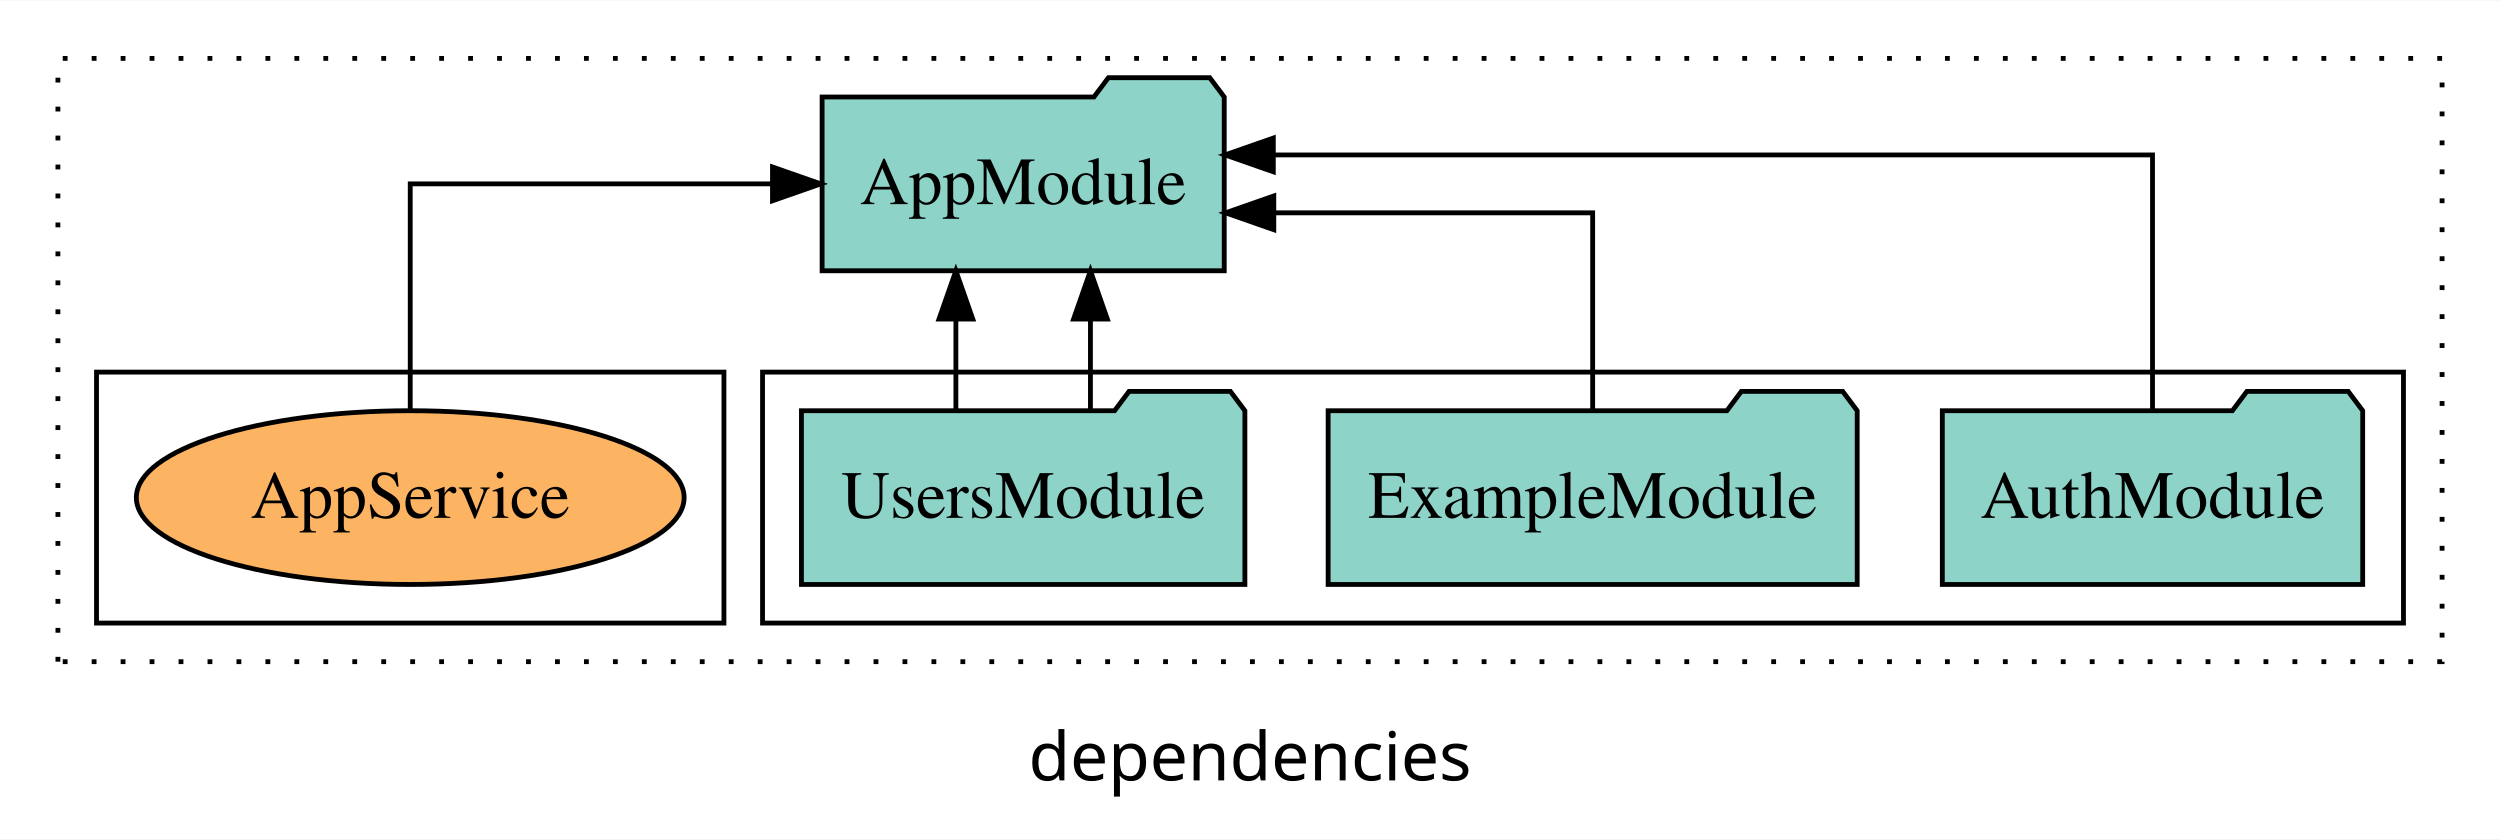
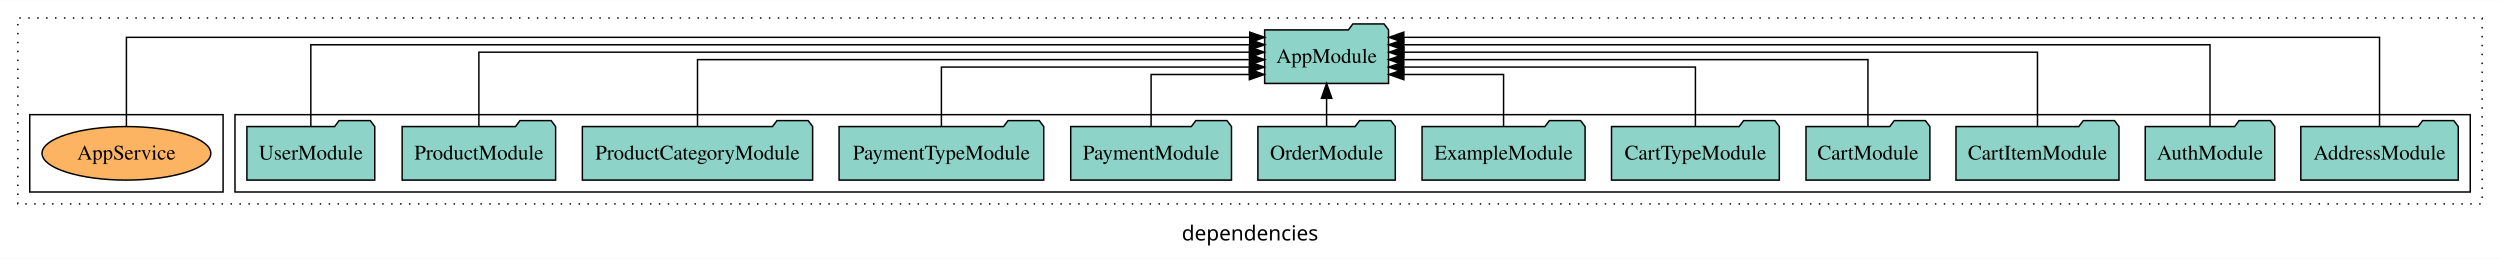
- <svg xmlns="http://www.w3.org/2000/svg" width="518pt" height="174pt" viewBox="0.00 0.00 518.00 173.80">
+ <svg xmlns="http://www.w3.org/2000/svg" width="1681pt" height="174pt" viewBox="0.00 0.00 1681.00 173.80">
  <g id="graph0" class="graph" transform="scale(1 1) rotate(0) translate(4 169.8)">
-     <polygon fill="white" stroke="transparent" points="-4,4 -4,-169.8 514,-169.8 514,4 -4,4" />
-     <text text-anchor="middle" x="255" y="-8.2" font-family="sans-serif" font-size="14.00">dependencies</text>
+     <polygon fill="white" stroke="transparent" points="-4,4 -4,-169.8 1677,-169.8 1677,4 -4,4" />
+     <text text-anchor="middle" x="836.5" y="-8.2" font-family="sans-serif" font-size="14.00">dependencies</text>
    <g id="clust1" class="cluster">
-       <polygon fill="none" stroke="black" stroke-dasharray="1,5" points="8,-32.8 8,-157.8 502,-157.8 502,-32.8 8,-32.8" />
+       <polygon fill="none" stroke="black" stroke-dasharray="1,5" points="8,-32.8 8,-157.8 1665,-157.8 1665,-32.8 8,-32.8" />
    </g>
    <g id="clust3" class="cluster">
-       <polygon fill="none" stroke="black" points="154,-40.8 154,-92.8 494,-92.8 494,-40.8 154,-40.8" />
+       <polygon fill="none" stroke="black" points="154,-40.8 154,-92.8 1657,-92.8 1657,-40.8 154,-40.8" />
    </g>
    <g id="clust6" class="cluster">
      <polygon fill="none" stroke="black" points="16,-40.8 16,-92.8 146,-92.8 146,-40.8 16,-40.8" />
    </g>
    <g id="node1" class="node">
-       <polygon fill="#8dd3c7" stroke="black" points="485.55,-84.8 482.55,-88.8 461.55,-88.8 458.55,-84.8 398.45,-84.8 398.45,-48.8 485.55,-48.8 485.55,-84.8" />
-       <text text-anchor="middle" x="442" y="-62.6" font-family="Times,serif" font-size="14.00">AuthModule</text>
+       <polygon fill="#8dd3c7" stroke="black" points="1648.94,-84.8 1645.94,-88.8 1624.94,-88.8 1621.94,-84.8 1543.06,-84.8 1543.06,-48.8 1648.94,-48.8 1648.94,-84.8" />
+       <text text-anchor="middle" x="1596" y="-62.6" font-family="Times,serif" font-size="14.00">AddressModule</text>
+     </g>
+     <g id="node13" class="node">
+       <polygon fill="#8dd3c7" stroke="black" points="929.66,-149.8 926.66,-153.8 905.66,-153.8 902.66,-149.8 846.34,-149.8 846.34,-113.8 929.66,-113.8 929.66,-149.8" />
+       <text text-anchor="middle" x="888" y="-127.6" font-family="Times,serif" font-size="14.00">AppModule</text>
+     </g>
+     <g id="edge1" class="edge">
+       <path fill="none" stroke="black" d="M1596,-84.89C1596,-107.93 1596,-144.8 1596,-144.8 1596,-144.8 939.91,-144.8 939.91,-144.8" />
+       <polygon fill="black" stroke="black" points="939.91,-141.3 929.91,-144.8 939.91,-148.3 939.91,-141.3" />
+     </g>
+     <g id="node2" class="node">
+       <polygon fill="#8dd3c7" stroke="black" points="1525.55,-84.8 1522.55,-88.8 1501.55,-88.8 1498.55,-84.8 1438.45,-84.8 1438.45,-48.8 1525.55,-48.8 1525.55,-84.8" />
+       <text text-anchor="middle" x="1482" y="-62.6" font-family="Times,serif" font-size="14.00">AuthModule</text>
+     </g>
+     <g id="edge2" class="edge">
+       <path fill="none" stroke="black" d="M1482,-84.84C1482,-106.46 1482,-139.8 1482,-139.8 1482,-139.8 939.77,-139.8 939.77,-139.8" />
+       <polygon fill="black" stroke="black" points="939.77,-136.3 929.77,-139.8 939.77,-143.3 939.77,-136.3" />
+     </g>
+     <g id="node3" class="node">
+       <polygon fill="#8dd3c7" stroke="black" points="1420.81,-84.8 1417.81,-88.8 1396.81,-88.8 1393.81,-84.8 1311.19,-84.8 1311.19,-48.8 1420.81,-48.8 1420.81,-84.8" />
+       <text text-anchor="middle" x="1366" y="-62.6" font-family="Times,serif" font-size="14.00">CartItemModule</text>
+     </g>
+     <g id="edge3" class="edge">
+       <path fill="none" stroke="black" d="M1366,-85.02C1366,-105.17 1366,-134.8 1366,-134.8 1366,-134.8 940,-134.8 940,-134.8" />
+       <polygon fill="black" stroke="black" points="940,-131.3 930,-134.8 940,-138.3 940,-131.3" />
    </g>
    <g id="node4" class="node">
-       <polygon fill="#8dd3c7" stroke="black" points="249.66,-149.8 246.66,-153.8 225.66,-153.8 222.66,-149.8 166.34,-149.8 166.34,-113.8 249.66,-113.8 249.66,-149.8" />
-       <text text-anchor="middle" x="208" y="-127.6" font-family="Times,serif" font-size="14.00">AppModule</text>
-     </g>
-     <g id="edge1" class="edge">
-       <path fill="none" stroke="black" d="M442,-85.08C442,-106.12 442,-137.8 442,-137.8 442,-137.8 259.83,-137.8 259.83,-137.8" />
-       <polygon fill="black" stroke="black" points="259.83,-134.3 249.83,-137.8 259.83,-141.3 259.83,-134.3" />
-     </g>
-     <g id="node2" class="node">
-       <polygon fill="#8dd3c7" stroke="black" points="380.81,-84.8 377.81,-88.8 356.81,-88.8 353.81,-84.8 271.19,-84.8 271.19,-48.8 380.81,-48.8 380.81,-84.8" />
-       <text text-anchor="middle" x="326" y="-62.6" font-family="Times,serif" font-size="14.00">ExampleModule</text>
-     </g>
-     <g id="edge2" class="edge">
-       <path fill="none" stroke="black" d="M326,-84.82C326,-102.17 326,-125.8 326,-125.8 326,-125.8 259.93,-125.8 259.93,-125.8" />
-       <polygon fill="black" stroke="black" points="259.93,-122.3 249.93,-125.8 259.93,-129.3 259.93,-122.3" />
-     </g>
-     <g id="node3" class="node">
-       <polygon fill="#8dd3c7" stroke="black" points="253.94,-84.8 250.94,-88.8 229.94,-88.8 226.94,-84.8 162.06,-84.8 162.06,-48.8 253.94,-48.8 253.94,-84.8" />
-       <text text-anchor="middle" x="208" y="-62.6" font-family="Times,serif" font-size="14.00">UsersModule</text>
-     </g>
-     <g id="edge3" class="edge">
-       <path fill="none" stroke="black" d="M194.06,-84.91C194.06,-84.91 194.06,-103.79 194.06,-103.79" />
-       <polygon fill="black" stroke="black" points="190.56,-103.79 194.06,-113.79 197.56,-103.79 190.56,-103.79" />
+       <polygon fill="#8dd3c7" stroke="black" points="1293.66,-84.8 1290.66,-88.8 1269.66,-88.8 1266.66,-84.8 1210.34,-84.8 1210.34,-48.8 1293.66,-48.8 1293.66,-84.8" />
+       <text text-anchor="middle" x="1252" y="-62.6" font-family="Times,serif" font-size="14.00">CartModule</text>
    </g>
    <g id="edge4" class="edge">
-       <path fill="none" stroke="black" d="M221.94,-84.91C221.94,-84.91 221.94,-103.79 221.94,-103.79" />
-       <polygon fill="black" stroke="black" points="218.44,-103.79 221.94,-113.79 225.44,-103.79 218.44,-103.79" />
+       <path fill="none" stroke="black" d="M1252,-85.02C1252,-103.63 1252,-129.8 1252,-129.8 1252,-129.8 939.76,-129.8 939.76,-129.8" />
+       <polygon fill="black" stroke="black" points="939.76,-126.3 929.76,-129.8 939.76,-133.3 939.76,-126.3" />
    </g>
    <g id="node5" class="node">
+       <polygon fill="#8dd3c7" stroke="black" points="1192.42,-84.8 1189.42,-88.8 1168.42,-88.8 1165.42,-84.8 1079.58,-84.8 1079.58,-48.8 1192.42,-48.8 1192.42,-84.8" />
+       <text text-anchor="middle" x="1136" y="-62.6" font-family="Times,serif" font-size="14.00">CartTypeModule</text>
+     </g>
+     <g id="edge5" class="edge">
+       <path fill="none" stroke="black" d="M1136,-84.83C1136,-101.86 1136,-124.8 1136,-124.8 1136,-124.8 939.79,-124.8 939.79,-124.8" />
+       <polygon fill="black" stroke="black" points="939.79,-121.3 929.79,-124.8 939.79,-128.3 939.79,-121.3" />
+     </g>
+     <g id="node6" class="node">
+       <polygon fill="#8dd3c7" stroke="black" points="1061.81,-84.8 1058.81,-88.8 1037.81,-88.8 1034.81,-84.8 952.19,-84.8 952.19,-48.8 1061.81,-48.8 1061.81,-84.8" />
+       <text text-anchor="middle" x="1007" y="-62.6" font-family="Times,serif" font-size="14.00">ExampleModule</text>
+     </g>
+     <g id="edge6" class="edge">
+       <path fill="none" stroke="black" d="M1007,-85.04C1007,-100.37 1007,-119.8 1007,-119.8 1007,-119.8 939.95,-119.8 939.95,-119.8" />
+       <polygon fill="black" stroke="black" points="939.95,-116.3 929.95,-119.8 939.95,-123.3 939.95,-116.3" />
+     </g>
+     <g id="node7" class="node">
+       <polygon fill="#8dd3c7" stroke="black" points="934.2,-84.8 931.2,-88.8 910.2,-88.8 907.2,-84.8 841.8,-84.8 841.8,-48.8 934.2,-48.8 934.2,-84.8" />
+       <text text-anchor="middle" x="888" y="-62.6" font-family="Times,serif" font-size="14.00">OrderModule</text>
+     </g>
+     <g id="edge7" class="edge">
+       <path fill="none" stroke="black" d="M888,-84.91C888,-84.91 888,-103.79 888,-103.79" />
+       <polygon fill="black" stroke="black" points="884.5,-103.79 888,-113.79 891.5,-103.79 884.5,-103.79" />
+     </g>
+     <g id="node8" class="node">
+       <polygon fill="#8dd3c7" stroke="black" points="824.05,-84.8 821.05,-88.8 800.05,-88.8 797.05,-84.8 715.95,-84.8 715.95,-48.8 824.05,-48.8 824.05,-84.8" />
+       <text text-anchor="middle" x="770" y="-62.6" font-family="Times,serif" font-size="14.00">PaymentModule</text>
+     </g>
+     <g id="edge8" class="edge">
+       <path fill="none" stroke="black" d="M770,-85.04C770,-100.37 770,-119.8 770,-119.8 770,-119.8 836.07,-119.8 836.07,-119.8" />
+       <polygon fill="black" stroke="black" points="836.07,-123.3 846.07,-119.8 836.07,-116.3 836.07,-123.3" />
+     </g>
+     <g id="node9" class="node">
+       <polygon fill="#8dd3c7" stroke="black" points="697.81,-84.8 694.81,-88.8 673.81,-88.8 670.81,-84.8 560.19,-84.8 560.19,-48.8 697.81,-48.8 697.81,-84.8" />
+       <text text-anchor="middle" x="629" y="-62.6" font-family="Times,serif" font-size="14.00">PaymentTypeModule</text>
+     </g>
+     <g id="edge9" class="edge">
+       <path fill="none" stroke="black" d="M629,-84.83C629,-101.86 629,-124.8 629,-124.8 629,-124.8 836.1,-124.8 836.1,-124.8" />
+       <polygon fill="black" stroke="black" points="836.1,-128.3 846.1,-124.8 836.1,-121.3 836.1,-128.3" />
+     </g>
+     <g id="node10" class="node">
+       <polygon fill="#8dd3c7" stroke="black" points="542.42,-84.8 539.42,-88.8 518.42,-88.8 515.42,-84.8 387.58,-84.8 387.58,-48.8 542.42,-48.8 542.42,-84.8" />
+       <text text-anchor="middle" x="465" y="-62.6" font-family="Times,serif" font-size="14.00">ProductCategoryModule</text>
+     </g>
+     <g id="edge10" class="edge">
+       <path fill="none" stroke="black" d="M465,-85.02C465,-103.63 465,-129.8 465,-129.8 465,-129.8 836.28,-129.8 836.28,-129.8" />
+       <polygon fill="black" stroke="black" points="836.28,-133.3 846.28,-129.8 836.28,-126.3 836.28,-133.3" />
+     </g>
+     <g id="node11" class="node">
+       <polygon fill="#8dd3c7" stroke="black" points="369.6,-84.8 366.6,-88.8 345.6,-88.8 342.6,-84.8 266.4,-84.8 266.4,-48.8 369.6,-48.8 369.6,-84.8" />
+       <text text-anchor="middle" x="318" y="-62.6" font-family="Times,serif" font-size="14.00">ProductModule</text>
+     </g>
+     <g id="edge11" class="edge">
+       <path fill="none" stroke="black" d="M318,-85.02C318,-105.17 318,-134.8 318,-134.8 318,-134.8 836.09,-134.8 836.09,-134.8" />
+       <polygon fill="black" stroke="black" points="836.09,-138.3 846.09,-134.8 836.09,-131.3 836.09,-138.3" />
+     </g>
+     <g id="node12" class="node">
+       <polygon fill="#8dd3c7" stroke="black" points="247.99,-84.8 244.99,-88.8 223.99,-88.8 220.99,-84.8 162.01,-84.8 162.01,-48.8 247.99,-48.8 247.99,-84.8" />
+       <text text-anchor="middle" x="205" y="-62.6" font-family="Times,serif" font-size="14.00">UserModule</text>
+     </g>
+     <g id="edge12" class="edge">
+       <path fill="none" stroke="black" d="M205,-84.84C205,-106.46 205,-139.8 205,-139.8 205,-139.8 836.3,-139.8 836.3,-139.8" />
+       <polygon fill="black" stroke="black" points="836.3,-143.3 846.3,-139.8 836.3,-136.3 836.3,-143.3" />
+     </g>
+     <g id="node14" class="node">
      <ellipse fill="#fdb462" stroke="black" cx="81" cy="-66.8" rx="56.75" ry="18" />
      <text text-anchor="middle" x="81" y="-62.6" font-family="Times,serif" font-size="14.00">AppService</text>
    </g>
-     <g id="edge5" class="edge">
-       <path fill="none" stroke="black" d="M81,-84.91C81,-104.14 81,-131.8 81,-131.8 81,-131.8 156.06,-131.8 156.06,-131.8" />
-       <polygon fill="black" stroke="black" points="156.06,-135.3 166.06,-131.8 156.06,-128.3 156.06,-135.3" />
+     <g id="edge13" class="edge">
+       <path fill="none" stroke="black" d="M81,-84.89C81,-107.93 81,-144.8 81,-144.8 81,-144.8 836.31,-144.8 836.31,-144.8" />
+       <polygon fill="black" stroke="black" points="836.31,-148.3 846.31,-144.8 836.31,-141.3 836.31,-148.3" />
    </g>
  </g>
</svg>
